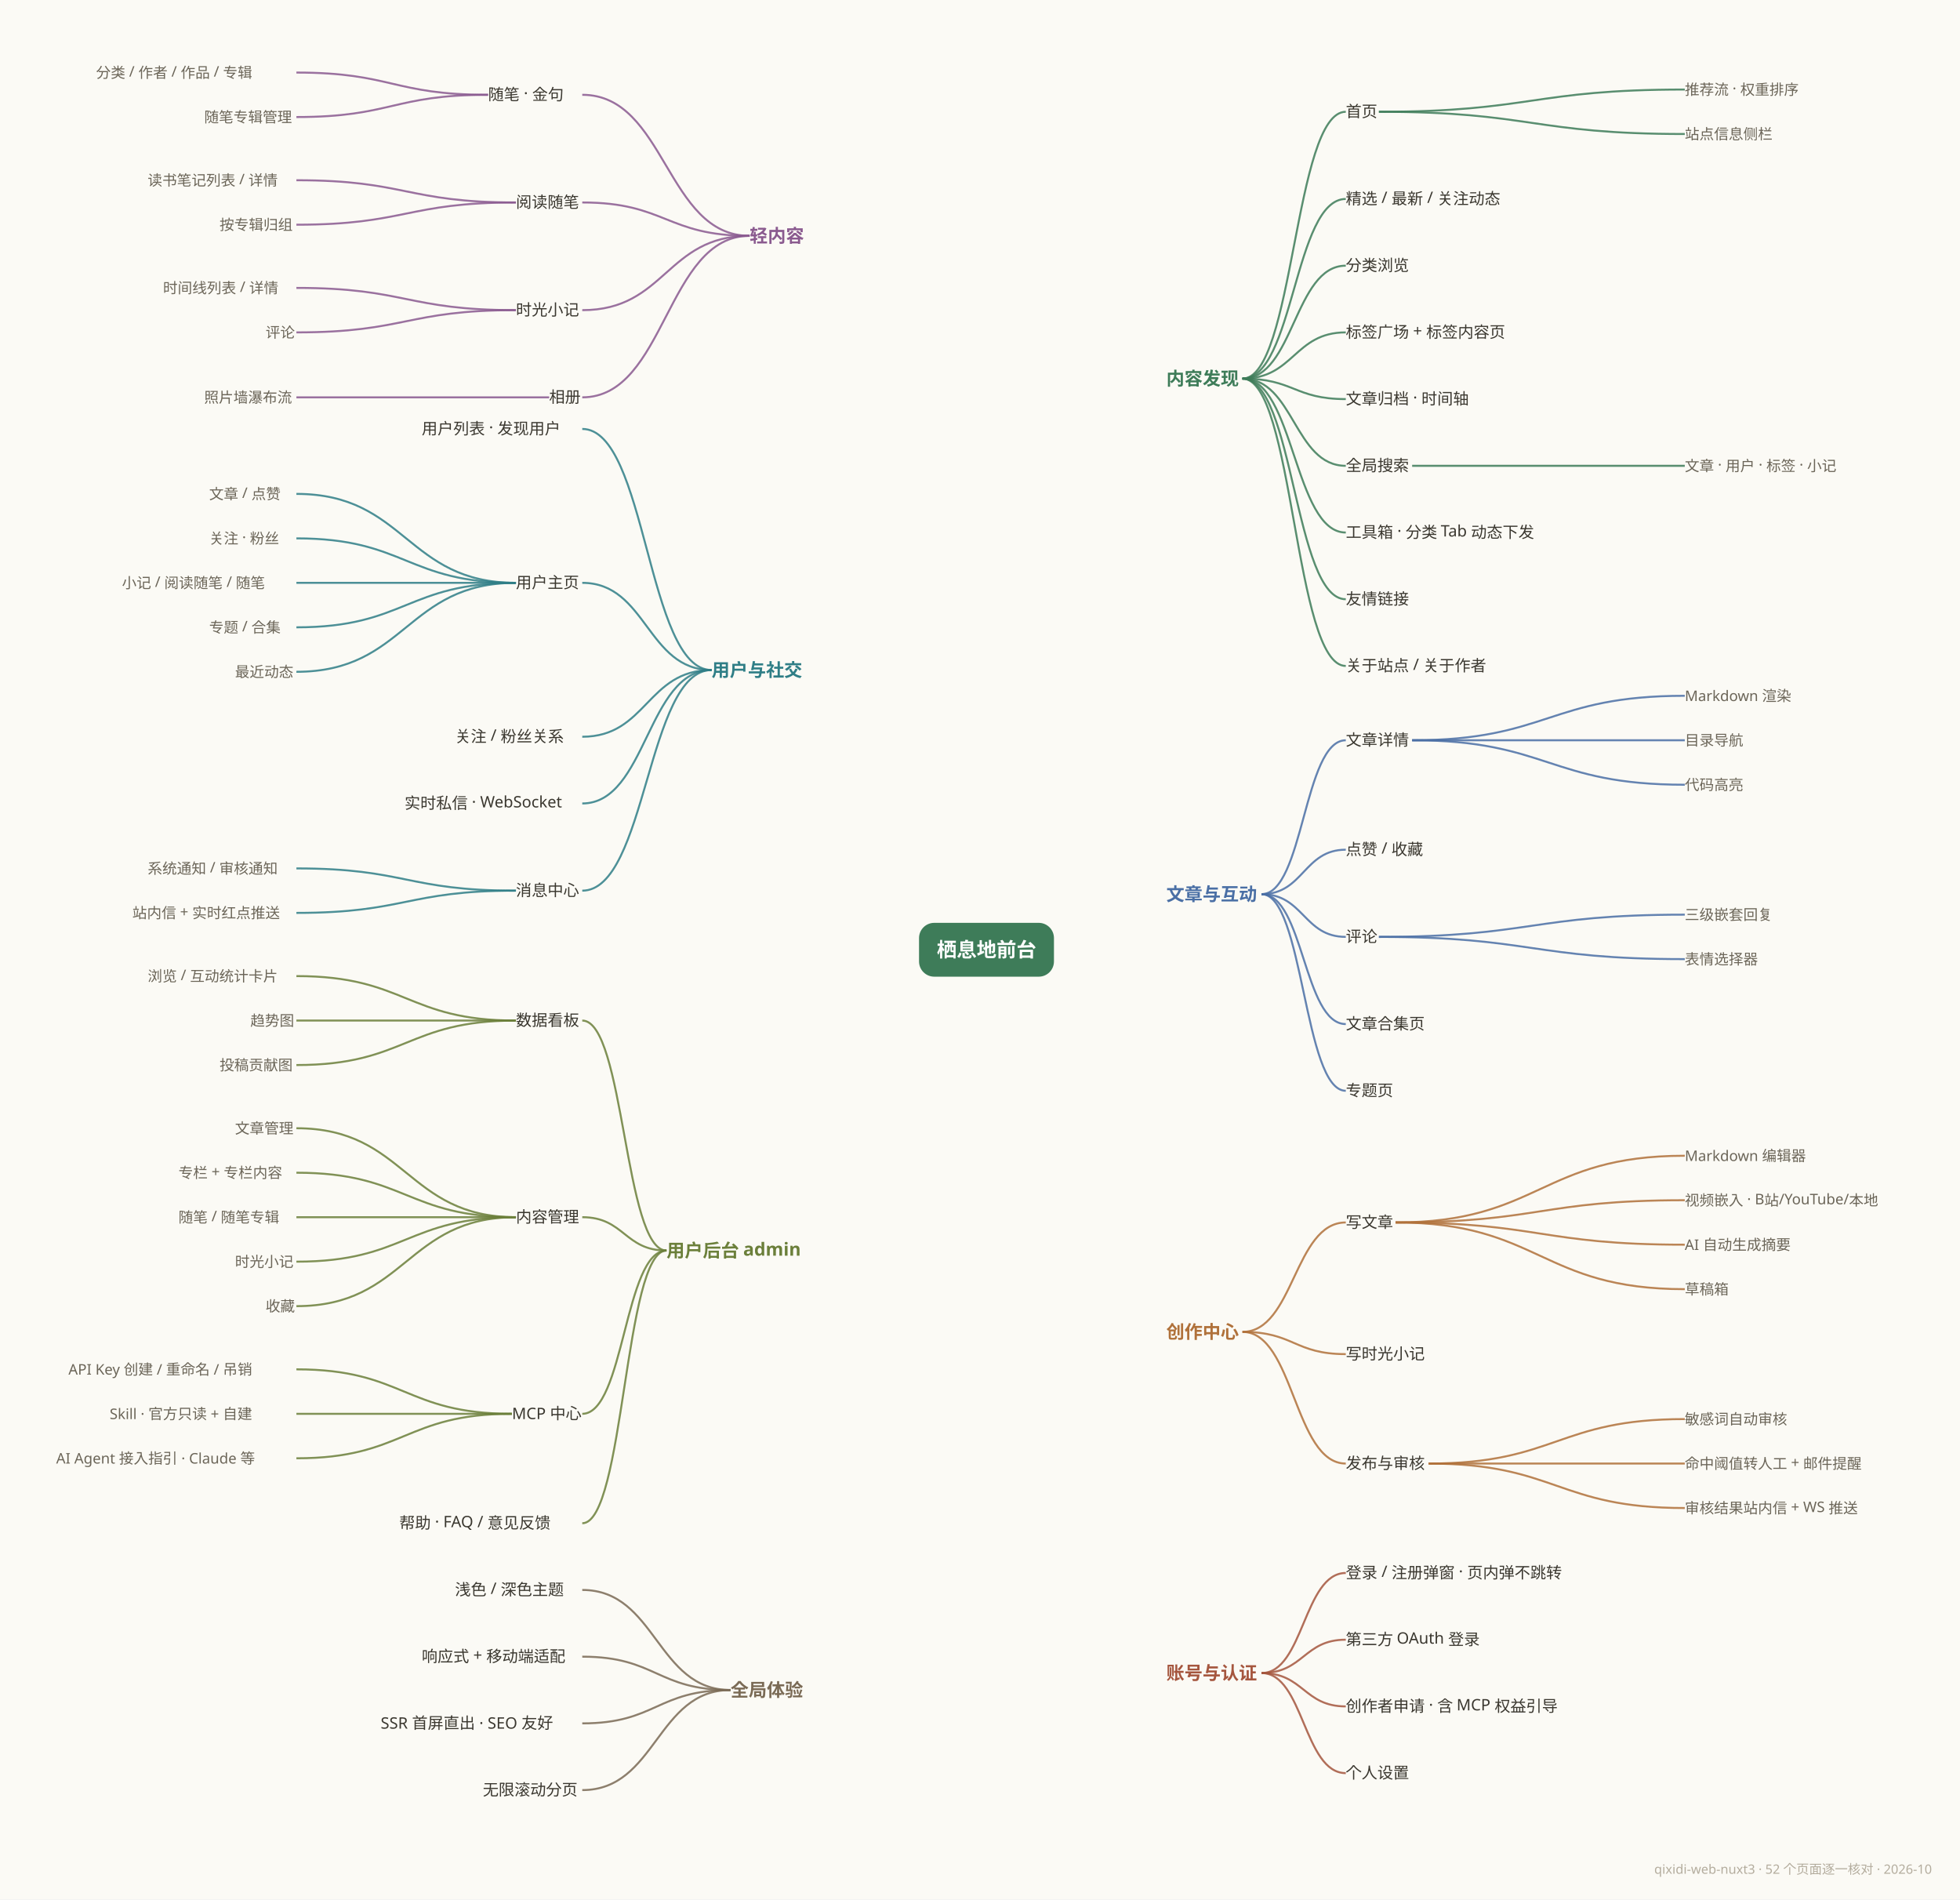
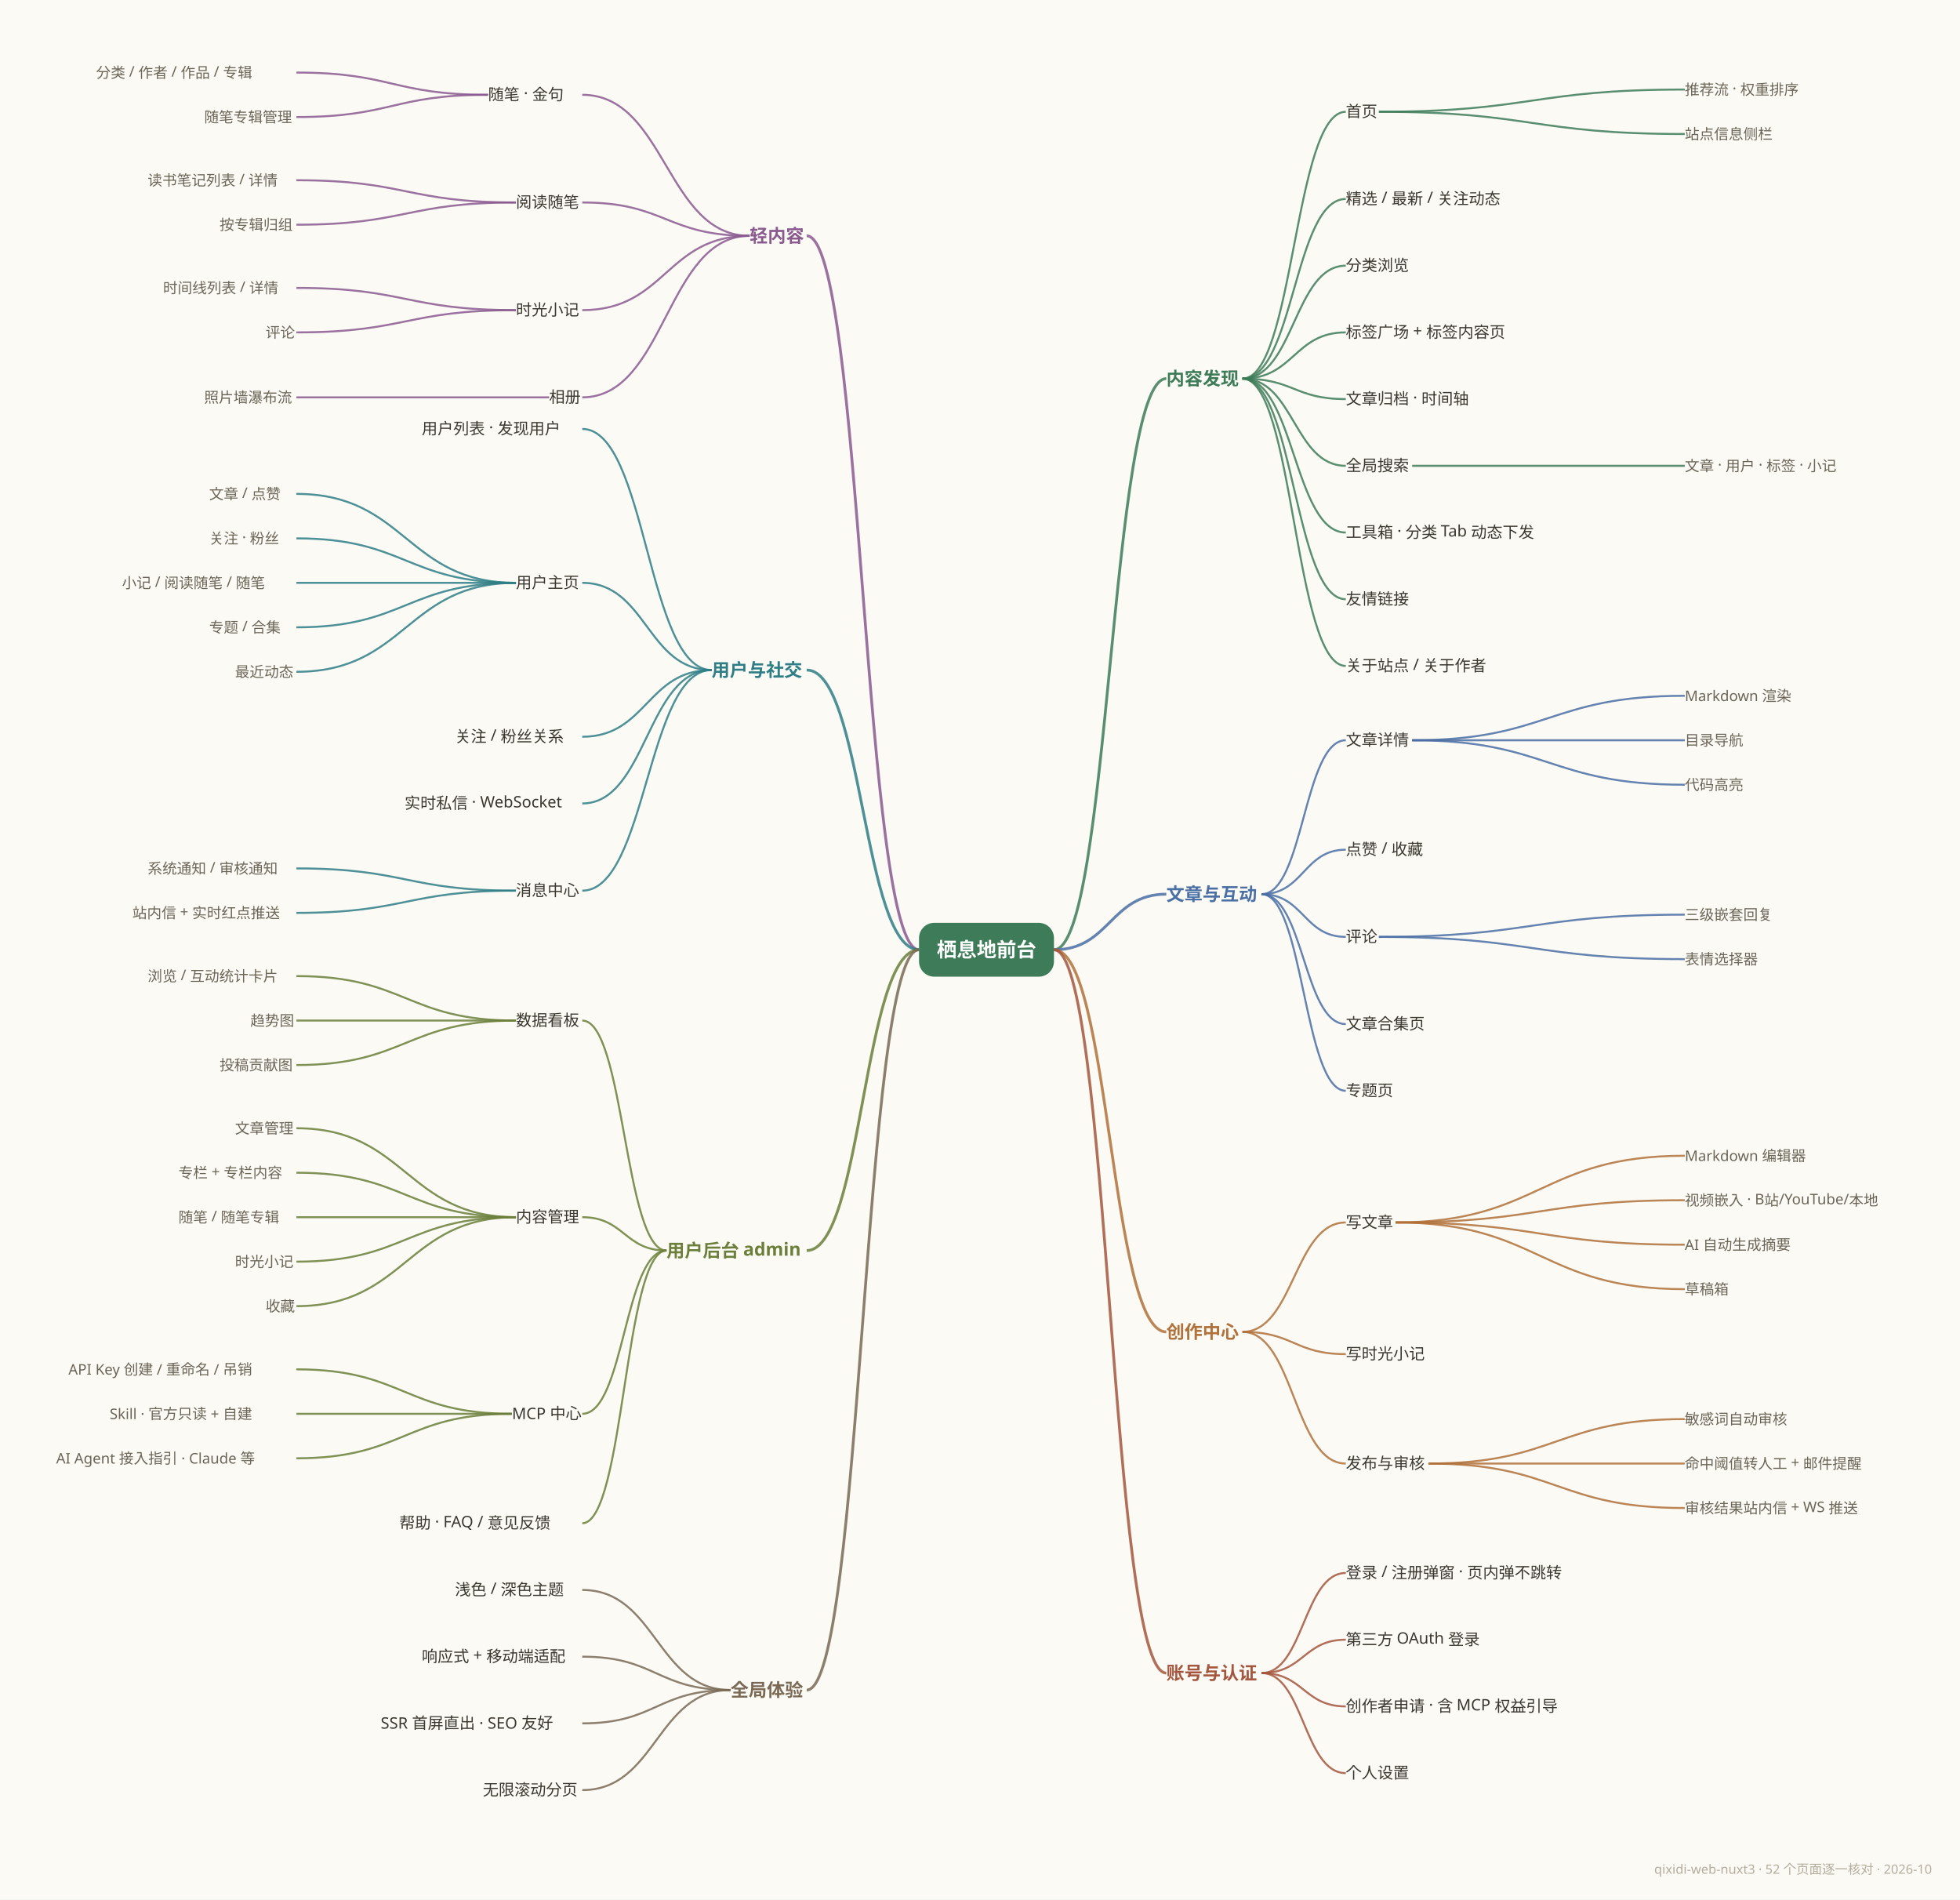
<svg xmlns="http://www.w3.org/2000/svg" font-family="'PingFang SC','Microsoft YaHei','Noto Sans SC',sans-serif" viewBox="0 0 1675 1623">
  <rect width="100%" height="100%" fill="#FBFAF5" />
+   <path d="M 900.7 811.5 C 948.7 811.5, 948.7 323.5, 996.7 323.5" fill="none" stroke="#3E7C59" stroke-width="2.4" stroke-opacity="0.85" />
  <path d="M 1061.8 323.5 C 1105.9 323.5, 1105.9 95.5, 1150.1 95.5" fill="none" stroke="#3E7C59" stroke-width="1.7" stroke-opacity="0.85" />
  <path d="M 1178.4 95.5 C 1309.1 95.5, 1309.1 76.5, 1439.8 76.5" fill="none" stroke="#3E7C59" stroke-width="1.7" stroke-opacity="0.85" />
  <path d="M 1178.4 95.5 C 1309.1 95.5, 1309.1 114.5, 1439.8 114.5" fill="none" stroke="#3E7C59" stroke-width="1.7" stroke-opacity="0.85" />
  <path d="M 1061.8 323.5 C 1105.9 323.5, 1105.9 170.0, 1150.1 170.0" fill="none" stroke="#3E7C59" stroke-width="1.7" stroke-opacity="0.85" />
  <path d="M 1061.8 323.5 C 1105.9 323.5, 1105.9 227.0, 1150.1 227.0" fill="none" stroke="#3E7C59" stroke-width="1.7" stroke-opacity="0.85" />
  <path d="M 1061.8 323.5 C 1105.9 323.5, 1105.9 284.0, 1150.1 284.0" fill="none" stroke="#3E7C59" stroke-width="1.7" stroke-opacity="0.85" />
  <path d="M 1061.8 323.5 C 1105.9 323.5, 1105.9 341.0, 1150.1 341.0" fill="none" stroke="#3E7C59" stroke-width="1.7" stroke-opacity="0.85" />
  <path d="M 1061.8 323.5 C 1105.9 323.5, 1105.9 398.0, 1150.1 398.0" fill="none" stroke="#3E7C59" stroke-width="1.7" stroke-opacity="0.85" />
  <path d="M 1206.8 398.0 C 1323.3 398.0, 1323.3 398.0, 1439.8 398.0" fill="none" stroke="#3E7C59" stroke-width="1.7" stroke-opacity="0.85" />
  <path d="M 1061.8 323.5 C 1105.9 323.5, 1105.9 455.0, 1150.1 455.0" fill="none" stroke="#3E7C59" stroke-width="1.7" stroke-opacity="0.85" />
  <path d="M 1061.8 323.5 C 1105.9 323.5, 1105.9 512.0, 1150.1 512.0" fill="none" stroke="#3E7C59" stroke-width="1.7" stroke-opacity="0.85" />
  <path d="M 1061.8 323.5 C 1105.9 323.5, 1105.9 569.0, 1150.1 569.0" fill="none" stroke="#3E7C59" stroke-width="1.7" stroke-opacity="0.85" />
+   <path d="M 900.7 811.5 C 948.7 811.5, 948.7 764.0, 996.7 764.0" fill="none" stroke="#4A6FA5" stroke-width="2.4" stroke-opacity="0.85" />
  <path d="M 1078.1 764.0 C 1114.1 764.0, 1114.1 632.5, 1150.1 632.5" fill="none" stroke="#4A6FA5" stroke-width="1.7" stroke-opacity="0.85" />
  <path d="M 1206.8 632.5 C 1323.3 632.5, 1323.3 594.5, 1439.8 594.5" fill="none" stroke="#4A6FA5" stroke-width="1.7" stroke-opacity="0.85" />
  <path d="M 1206.8 632.5 C 1323.3 632.5, 1323.3 632.5, 1439.8 632.5" fill="none" stroke="#4A6FA5" stroke-width="1.7" stroke-opacity="0.85" />
  <path d="M 1206.8 632.5 C 1323.3 632.5, 1323.3 670.5, 1439.8 670.5" fill="none" stroke="#4A6FA5" stroke-width="1.7" stroke-opacity="0.85" />
  <path d="M 1078.1 764.0 C 1114.1 764.0, 1114.1 726.0, 1150.1 726.0" fill="none" stroke="#4A6FA5" stroke-width="1.7" stroke-opacity="0.85" />
  <path d="M 1078.1 764.0 C 1114.1 764.0, 1114.1 800.5, 1150.1 800.5" fill="none" stroke="#4A6FA5" stroke-width="1.7" stroke-opacity="0.85" />
  <path d="M 1178.4 800.5 C 1309.1 800.5, 1309.1 781.5, 1439.8 781.5" fill="none" stroke="#4A6FA5" stroke-width="1.7" stroke-opacity="0.85" />
  <path d="M 1178.4 800.5 C 1309.1 800.5, 1309.1 819.5, 1439.8 819.5" fill="none" stroke="#4A6FA5" stroke-width="1.7" stroke-opacity="0.85" />
  <path d="M 1078.1 764.0 C 1114.1 764.0, 1114.1 875.0, 1150.1 875.0" fill="none" stroke="#4A6FA5" stroke-width="1.7" stroke-opacity="0.85" />
  <path d="M 1078.1 764.0 C 1114.1 764.0, 1114.1 932.0, 1150.1 932.0" fill="none" stroke="#4A6FA5" stroke-width="1.7" stroke-opacity="0.85" />
+   <path d="M 900.7 811.5 C 948.7 811.5, 948.7 1138.0, 996.7 1138.0" fill="none" stroke="#B0713A" stroke-width="2.4" stroke-opacity="0.85" />
  <path d="M 1061.8 1138.0 C 1105.9 1138.0, 1105.9 1044.5, 1150.1 1044.5" fill="none" stroke="#B0713A" stroke-width="1.7" stroke-opacity="0.85" />
  <path d="M 1192.6 1044.5 C 1316.2 1044.5, 1316.2 987.5, 1439.8 987.5" fill="none" stroke="#B0713A" stroke-width="1.7" stroke-opacity="0.85" />
  <path d="M 1192.6 1044.5 C 1316.2 1044.5, 1316.2 1025.5, 1439.8 1025.5" fill="none" stroke="#B0713A" stroke-width="1.7" stroke-opacity="0.85" />
  <path d="M 1192.6 1044.5 C 1316.2 1044.5, 1316.2 1063.5, 1439.8 1063.5" fill="none" stroke="#B0713A" stroke-width="1.7" stroke-opacity="0.85" />
  <path d="M 1192.6 1044.5 C 1316.2 1044.5, 1316.2 1101.5, 1439.8 1101.5" fill="none" stroke="#B0713A" stroke-width="1.7" stroke-opacity="0.85" />
  <path d="M 1061.8 1138.0 C 1105.9 1138.0, 1105.9 1157.0, 1150.1 1157.0" fill="none" stroke="#B0713A" stroke-width="1.7" stroke-opacity="0.85" />
  <path d="M 1061.8 1138.0 C 1105.9 1138.0, 1105.9 1250.5, 1150.1 1250.5" fill="none" stroke="#B0713A" stroke-width="1.7" stroke-opacity="0.85" />
  <path d="M 1220.9 1250.5 C 1330.4 1250.5, 1330.4 1212.5, 1439.8 1212.5" fill="none" stroke="#B0713A" stroke-width="1.7" stroke-opacity="0.85" />
  <path d="M 1220.9 1250.5 C 1330.4 1250.5, 1330.4 1250.5, 1439.8 1250.5" fill="none" stroke="#B0713A" stroke-width="1.7" stroke-opacity="0.85" />
  <path d="M 1220.9 1250.5 C 1330.4 1250.5, 1330.4 1288.5, 1439.8 1288.5" fill="none" stroke="#B0713A" stroke-width="1.7" stroke-opacity="0.85" />
+   <path d="M 900.7 811.5 C 948.7 811.5, 948.7 1429.5, 996.7 1429.5" fill="none" stroke="#A5563E" stroke-width="2.4" stroke-opacity="0.85" />
  <path d="M 1078.1 1429.5 C 1114.1 1429.5, 1114.1 1344.0, 1150.1 1344.0" fill="none" stroke="#A5563E" stroke-width="1.7" stroke-opacity="0.85" />
  <path d="M 1078.1 1429.5 C 1114.1 1429.5, 1114.1 1401.0, 1150.1 1401.0" fill="none" stroke="#A5563E" stroke-width="1.7" stroke-opacity="0.85" />
  <path d="M 1078.1 1429.5 C 1114.1 1429.5, 1114.1 1458.0, 1150.1 1458.0" fill="none" stroke="#A5563E" stroke-width="1.7" stroke-opacity="0.85" />
  <path d="M 1078.1 1429.5 C 1114.1 1429.5, 1114.1 1515.0, 1150.1 1515.0" fill="none" stroke="#A5563E" stroke-width="1.7" stroke-opacity="0.85" />
  <text x="996.7" y="329.0" font-size="15.5" font-weight="700" fill="#3E7C59">内容发现</text>
  <text x="1150.1" y="100.0" font-size="13.5" fill="#3A372F">首页</text>
  <text x="1439.8" y="81.0" font-size="12.5" fill="#6B6558">推荐流 · 权重排序</text>
  <text x="1439.8" y="119.0" font-size="12.5" fill="#6B6558">站点信息侧栏</text>
  <text x="1150.1" y="174.5" font-size="13.5" fill="#3A372F">精选 / 最新 / 关注动态</text>
  <text x="1150.1" y="231.5" font-size="13.5" fill="#3A372F">分类浏览</text>
  <text x="1150.1" y="288.5" font-size="13.5" fill="#3A372F">标签广场 + 标签内容页</text>
  <text x="1150.1" y="345.5" font-size="13.5" fill="#3A372F">文章归档 · 时间轴</text>
  <text x="1150.1" y="402.5" font-size="13.5" fill="#3A372F">全局搜索</text>
  <text x="1439.8" y="402.5" font-size="12.5" fill="#6B6558">文章 · 用户 · 标签 · 小记</text>
  <text x="1150.1" y="459.5" font-size="13.5" fill="#3A372F">工具箱 · 分类 Tab 动态下发</text>
  <text x="1150.1" y="516.5" font-size="13.5" fill="#3A372F">友情链接</text>
  <text x="1150.1" y="573.5" font-size="13.5" fill="#3A372F">关于站点 / 关于作者</text>
  <text x="996.7" y="769.5" font-size="15.5" font-weight="700" fill="#4A6FA5">文章与互动</text>
  <text x="1150.1" y="637.0" font-size="13.5" fill="#3A372F">文章详情</text>
  <text x="1439.8" y="599.0" font-size="12.5" fill="#6B6558">Markdown 渲染</text>
  <text x="1439.8" y="637.0" font-size="12.5" fill="#6B6558">目录导航</text>
  <text x="1439.8" y="675.0" font-size="12.5" fill="#6B6558">代码高亮</text>
  <text x="1150.1" y="730.5" font-size="13.5" fill="#3A372F">点赞 / 收藏</text>
  <text x="1150.1" y="805.0" font-size="13.5" fill="#3A372F">评论</text>
  <text x="1439.8" y="786.0" font-size="12.5" fill="#6B6558">三级嵌套回复</text>
  <text x="1439.8" y="824.0" font-size="12.5" fill="#6B6558">表情选择器</text>
  <text x="1150.1" y="879.5" font-size="13.5" fill="#3A372F">文章合集页</text>
  <text x="1150.1" y="936.5" font-size="13.5" fill="#3A372F">专题页</text>
  <text x="996.7" y="1143.5" font-size="15.5" font-weight="700" fill="#B0713A">创作中心</text>
  <text x="1150.1" y="1049.0" font-size="13.5" fill="#3A372F">写文章</text>
  <text x="1439.8" y="992.0" font-size="12.5" fill="#6B6558">Markdown 编辑器</text>
  <text x="1439.8" y="1030.0" font-size="12.5" fill="#6B6558">视频嵌入 · B站/YouTube/本地</text>
  <text x="1439.8" y="1068.0" font-size="12.5" fill="#6B6558">AI 自动生成摘要</text>
  <text x="1439.8" y="1106.0" font-size="12.5" fill="#6B6558">草稿箱</text>
  <text x="1150.1" y="1161.5" font-size="13.5" fill="#3A372F">写时光小记</text>
  <text x="1150.1" y="1255.0" font-size="13.5" fill="#3A372F">发布与审核</text>
  <text x="1439.8" y="1217.0" font-size="12.5" fill="#6B6558">敏感词自动审核</text>
  <text x="1439.8" y="1255.0" font-size="12.5" fill="#6B6558">命中阈值转人工 + 邮件提醒</text>
  <text x="1439.8" y="1293.0" font-size="12.5" fill="#6B6558">审核结果站内信 + WS 推送</text>
  <text x="996.7" y="1435.0" font-size="15.5" font-weight="700" fill="#A5563E">账号与认证</text>
  <text x="1150.1" y="1348.5" font-size="13.5" fill="#3A372F">登录 / 注册弹窗 · 页内弹不跳转</text>
  <text x="1150.1" y="1405.5" font-size="13.5" fill="#3A372F">第三方 OAuth 登录</text>
  <text x="1150.1" y="1462.5" font-size="13.5" fill="#3A372F">创作者申请 · 含 MCP 权益引导</text>
  <text x="1150.1" y="1519.5" font-size="13.5" fill="#3A372F">个人设置</text>
+   <path d="M 785.4 811.5 C 737.4 811.5, 737.4 201.5, 689.4 201.5" fill="none" stroke="#8A5A8F" stroke-width="2.4" stroke-opacity="0.85" />
  <path d="M 640.6 201.5 C 569.1 201.5, 569.1 81.0, 497.6 81.0" fill="none" stroke="#8A5A8F" stroke-width="1.7" stroke-opacity="0.85" />
  <path d="M 417.1 81.0 C 335.2 81.0, 335.2 62.0, 253.3 62.0" fill="none" stroke="#8A5A8F" stroke-width="1.7" stroke-opacity="0.85" />
  <path d="M 417.1 81.0 C 335.2 81.0, 335.2 100.0, 253.3 100.0" fill="none" stroke="#8A5A8F" stroke-width="1.7" stroke-opacity="0.85" />
  <path d="M 640.6 201.5 C 569.1 201.5, 569.1 173.0, 497.6 173.0" fill="none" stroke="#8A5A8F" stroke-width="1.7" stroke-opacity="0.85" />
  <path d="M 440.9 173.0 C 347.1 173.0, 347.1 154.0, 253.3 154.0" fill="none" stroke="#8A5A8F" stroke-width="1.7" stroke-opacity="0.85" />
  <path d="M 440.9 173.0 C 347.1 173.0, 347.1 192.0, 253.3 192.0" fill="none" stroke="#8A5A8F" stroke-width="1.7" stroke-opacity="0.85" />
  <path d="M 640.6 201.5 C 569.1 201.5, 569.1 265.0, 497.6 265.0" fill="none" stroke="#8A5A8F" stroke-width="1.7" stroke-opacity="0.85" />
  <path d="M 440.9 265.0 C 347.1 265.0, 347.1 246.0, 253.3 246.0" fill="none" stroke="#8A5A8F" stroke-width="1.7" stroke-opacity="0.85" />
  <path d="M 440.9 265.0 C 347.1 265.0, 347.1 284.0, 253.3 284.0" fill="none" stroke="#8A5A8F" stroke-width="1.7" stroke-opacity="0.85" />
  <path d="M 640.6 201.5 C 569.1 201.5, 569.1 339.5, 497.6 339.5" fill="none" stroke="#8A5A8F" stroke-width="1.7" stroke-opacity="0.85" />
  <path d="M 469.3 339.5 C 361.3 339.5, 361.3 339.5, 253.3 339.5" fill="none" stroke="#8A5A8F" stroke-width="1.7" stroke-opacity="0.85" />
+   <path d="M 785.4 811.5 C 737.4 811.5, 737.4 572.5, 689.4 572.5" fill="none" stroke="#2F7E86" stroke-width="2.4" stroke-opacity="0.85" />
  <path d="M 608.1 572.5 C 552.8 572.5, 552.8 366.5, 497.6 366.5" fill="none" stroke="#2F7E86" stroke-width="1.7" stroke-opacity="0.85" />
  <path d="M 608.1 572.5 C 552.8 572.5, 552.8 498.0, 497.6 498.0" fill="none" stroke="#2F7E86" stroke-width="1.7" stroke-opacity="0.85" />
  <path d="M 440.9 498.0 C 347.1 498.0, 347.1 422.0, 253.3 422.0" fill="none" stroke="#2F7E86" stroke-width="1.7" stroke-opacity="0.85" />
  <path d="M 440.9 498.0 C 347.1 498.0, 347.1 460.0, 253.3 460.0" fill="none" stroke="#2F7E86" stroke-width="1.7" stroke-opacity="0.85" />
  <path d="M 440.9 498.0 C 347.1 498.0, 347.1 498.0, 253.3 498.0" fill="none" stroke="#2F7E86" stroke-width="1.7" stroke-opacity="0.85" />
  <path d="M 440.9 498.0 C 347.1 498.0, 347.1 536.0, 253.3 536.0" fill="none" stroke="#2F7E86" stroke-width="1.7" stroke-opacity="0.85" />
  <path d="M 440.9 498.0 C 347.1 498.0, 347.1 574.0, 253.3 574.0" fill="none" stroke="#2F7E86" stroke-width="1.7" stroke-opacity="0.85" />
  <path d="M 608.1 572.5 C 552.8 572.5, 552.8 629.5, 497.6 629.5" fill="none" stroke="#2F7E86" stroke-width="1.7" stroke-opacity="0.85" />
  <path d="M 608.1 572.5 C 552.8 572.5, 552.8 686.5, 497.6 686.5" fill="none" stroke="#2F7E86" stroke-width="1.7" stroke-opacity="0.85" />
  <path d="M 608.1 572.5 C 552.8 572.5, 552.8 761.0, 497.6 761.0" fill="none" stroke="#2F7E86" stroke-width="1.7" stroke-opacity="0.85" />
  <path d="M 440.9 761.0 C 347.1 761.0, 347.1 742.0, 253.3 742.0" fill="none" stroke="#2F7E86" stroke-width="1.7" stroke-opacity="0.85" />
  <path d="M 440.9 761.0 C 347.1 761.0, 347.1 780.0, 253.3 780.0" fill="none" stroke="#2F7E86" stroke-width="1.7" stroke-opacity="0.85" />
+   <path d="M 785.4 811.5 C 737.4 811.5, 737.4 1068.5, 689.4 1068.5" fill="none" stroke="#6B7F3A" stroke-width="2.4" stroke-opacity="0.85" />
  <path d="M 569.6 1068.5 C 533.6 1068.5, 533.6 872.0, 497.6 872.0" fill="none" stroke="#6B7F3A" stroke-width="1.7" stroke-opacity="0.85" />
  <path d="M 440.9 872.0 C 347.1 872.0, 347.1 834.0, 253.3 834.0" fill="none" stroke="#6B7F3A" stroke-width="1.7" stroke-opacity="0.85" />
  <path d="M 440.9 872.0 C 347.1 872.0, 347.1 872.0, 253.3 872.0" fill="none" stroke="#6B7F3A" stroke-width="1.7" stroke-opacity="0.85" />
  <path d="M 440.9 872.0 C 347.1 872.0, 347.1 910.0, 253.3 910.0" fill="none" stroke="#6B7F3A" stroke-width="1.7" stroke-opacity="0.85" />
  <path d="M 569.6 1068.5 C 533.6 1068.5, 533.6 1040.0, 497.6 1040.0" fill="none" stroke="#6B7F3A" stroke-width="1.7" stroke-opacity="0.85" />
  <path d="M 440.9 1040.0 C 347.1 1040.0, 347.1 964.0, 253.3 964.0" fill="none" stroke="#6B7F3A" stroke-width="1.7" stroke-opacity="0.85" />
  <path d="M 440.9 1040.0 C 347.1 1040.0, 347.1 1002.0, 253.3 1002.0" fill="none" stroke="#6B7F3A" stroke-width="1.7" stroke-opacity="0.85" />
  <path d="M 440.9 1040.0 C 347.1 1040.0, 347.1 1040.0, 253.3 1040.0" fill="none" stroke="#6B7F3A" stroke-width="1.7" stroke-opacity="0.85" />
  <path d="M 440.9 1040.0 C 347.1 1040.0, 347.1 1078.0, 253.3 1078.0" fill="none" stroke="#6B7F3A" stroke-width="1.7" stroke-opacity="0.85" />
  <path d="M 440.9 1040.0 C 347.1 1040.0, 347.1 1116.0, 253.3 1116.0" fill="none" stroke="#6B7F3A" stroke-width="1.7" stroke-opacity="0.85" />
  <path d="M 569.6 1068.5 C 533.6 1068.5, 533.6 1208.0, 497.6 1208.0" fill="none" stroke="#6B7F3A" stroke-width="1.7" stroke-opacity="0.85" />
  <path d="M 437.5 1208.0 C 345.4 1208.0, 345.4 1170.0, 253.3 1170.0" fill="none" stroke="#6B7F3A" stroke-width="1.7" stroke-opacity="0.85" />
  <path d="M 437.5 1208.0 C 345.4 1208.0, 345.4 1208.0, 253.3 1208.0" fill="none" stroke="#6B7F3A" stroke-width="1.7" stroke-opacity="0.85" />
  <path d="M 437.5 1208.0 C 345.4 1208.0, 345.4 1246.0, 253.3 1246.0" fill="none" stroke="#6B7F3A" stroke-width="1.7" stroke-opacity="0.85" />
  <path d="M 569.6 1068.5 C 533.6 1068.5, 533.6 1301.5, 497.6 1301.5" fill="none" stroke="#6B7F3A" stroke-width="1.7" stroke-opacity="0.85" />
+   <path d="M 785.4 811.5 C 737.4 811.5, 737.4 1444.0, 689.4 1444.0" fill="none" stroke="#7A6A55" stroke-width="2.4" stroke-opacity="0.85" />
  <path d="M 624.3 1444.0 C 561.0 1444.0, 561.0 1358.5, 497.6 1358.5" fill="none" stroke="#7A6A55" stroke-width="1.7" stroke-opacity="0.85" />
  <path d="M 624.3 1444.0 C 561.0 1444.0, 561.0 1415.5, 497.6 1415.5" fill="none" stroke="#7A6A55" stroke-width="1.7" stroke-opacity="0.85" />
  <path d="M 624.3 1444.0 C 561.0 1444.0, 561.0 1472.5, 497.6 1472.5" fill="none" stroke="#7A6A55" stroke-width="1.7" stroke-opacity="0.85" />
  <path d="M 624.3 1444.0 C 561.0 1444.0, 561.0 1529.5, 497.6 1529.5" fill="none" stroke="#7A6A55" stroke-width="1.7" stroke-opacity="0.85" />
  <text x="640.6" y="207.0" font-size="15.5" font-weight="700" fill="#8A5A8F">轻内容</text>
  <text x="417.1" y="85.5" font-size="13.5" fill="#3A372F">随笔 · 金句</text>
  <text x="82.1" y="66.5" font-size="12.5" fill="#6B6558">分类 / 作者 / 作品 / 专辑</text>
  <text x="174.5" y="104.5" font-size="12.5" fill="#6B6558">随笔专辑管理</text>
  <text x="440.9" y="177.5" font-size="13.5" fill="#3A372F">阅读随笔</text>
  <text x="126.2" y="158.5" font-size="12.5" fill="#6B6558">读书笔记列表 / 详情</text>
  <text x="187.6" y="196.5" font-size="12.5" fill="#6B6558">按专辑归组</text>
  <text x="440.9" y="269.5" font-size="13.5" fill="#3A372F">时光小记</text>
  <text x="139.3" y="250.5" font-size="12.5" fill="#6B6558">时间线列表 / 详情</text>
  <text x="227.0" y="288.5" font-size="12.5" fill="#6B6558">评论</text>
  <text x="469.3" y="344.0" font-size="13.5" fill="#3A372F">相册</text>
  <text x="174.5" y="344.0" font-size="12.5" fill="#6B6558">照片墙瀑布流</text>
  <text x="608.1" y="578.0" font-size="15.5" font-weight="700" fill="#2F7E86">用户与社交</text>
  <text x="360.4" y="371.0" font-size="13.5" fill="#3A372F">用户列表 · 发现用户</text>
  <text x="440.9" y="502.5" font-size="13.5" fill="#3A372F">用户主页</text>
  <text x="178.7" y="426.5" font-size="12.5" fill="#6B6558">文章 / 点赞</text>
  <text x="178.7" y="464.5" font-size="12.5" fill="#6B6558">关注 · 粉丝</text>
  <text x="104.2" y="502.5" font-size="12.5" fill="#6B6558">小记 / 阅读随笔 / 随笔</text>
  <text x="178.7" y="540.5" font-size="12.5" fill="#6B6558">专题 / 合集</text>
  <text x="200.8" y="578.5" font-size="12.5" fill="#6B6558">最近动态</text>
  <text x="388.8" y="634.0" font-size="13.5" fill="#3A372F">关注 / 粉丝关系</text>
  <text x="345.7" y="691.0" font-size="13.5" fill="#3A372F">实时私信 · WebSocket</text>
  <text x="440.9" y="765.5" font-size="13.5" fill="#3A372F">消息中心</text>
  <text x="126.2" y="746.5" font-size="12.5" fill="#6B6558">系统通知 / 审核通知</text>
  <text x="113.1" y="784.5" font-size="12.5" fill="#6B6558">站内信 + 实时红点推送</text>
  <text x="569.6" y="1074.0" font-size="15.5" font-weight="700" fill="#6B7F3A">用户后台 admin</text>
  <text x="440.9" y="876.5" font-size="13.5" fill="#3A372F">数据看板</text>
  <text x="126.2" y="838.5" font-size="12.5" fill="#6B6558">浏览 / 互动统计卡片</text>
  <text x="213.9" y="876.5" font-size="12.5" fill="#6B6558">趋势图</text>
  <text x="187.6" y="914.5" font-size="12.5" fill="#6B6558">投稿贡献图</text>
  <text x="440.9" y="1044.5" font-size="13.5" fill="#3A372F">内容管理</text>
  <text x="200.8" y="968.5" font-size="12.5" fill="#6B6558">文章管理</text>
  <text x="152.5" y="1006.5" font-size="12.5" fill="#6B6558">专栏 + 专栏内容</text>
  <text x="152.5" y="1044.5" font-size="12.5" fill="#6B6558">随笔 / 随笔专辑</text>
  <text x="200.8" y="1082.5" font-size="12.5" fill="#6B6558">时光小记</text>
  <text x="227.0" y="1120.5" font-size="12.5" fill="#6B6558">收藏</text>
  <text x="437.5" y="1212.5" font-size="13.5" fill="#3A372F">MCP 中心</text>
  <text x="58.5" y="1174.5" font-size="12.5" fill="#6B6558">API Key 创建 / 重命名 / 吊销</text>
  <text x="93.7" y="1212.5" font-size="12.5" fill="#6B6558">Skill · 官方只读 + 自建</text>
  <text x="48.0" y="1250.5" font-size="12.5" fill="#6B6558">AI Agent 接入指引 · Claude 等</text>
  <text x="341.2" y="1306.0" font-size="13.5" fill="#3A372F">帮助 · FAQ / 意见反馈</text>
  <text x="624.3" y="1449.5" font-size="15.5" font-weight="700" fill="#7A6A55">全局体验</text>
  <text x="388.8" y="1363.0" font-size="13.5" fill="#3A372F">浅色 / 深色主题</text>
  <text x="360.4" y="1420.0" font-size="13.5" fill="#3A372F">响应式 + 移动端适配</text>
  <text x="325.3" y="1477.0" font-size="13.5" fill="#3A372F">SSR 首屏直出 · SEO 友好</text>
  <text x="412.6" y="1534.0" font-size="13.5" fill="#3A372F">无限滚动分页</text>
  <rect x="785.4" y="788.5" width="115.3" height="46" rx="13" fill="#3E7C59" />
  <text x="843.1" y="817.5" font-size="17" font-weight="700" fill="#FFFFFF" text-anchor="middle">栖息地前台</text>
  <text x="1651" y="1601" font-size="11" fill="#B3AC9D" text-anchor="end">qixidi-web-nuxt3 · 52 个页面逐一核对 · 2026-10</text>
</svg>
